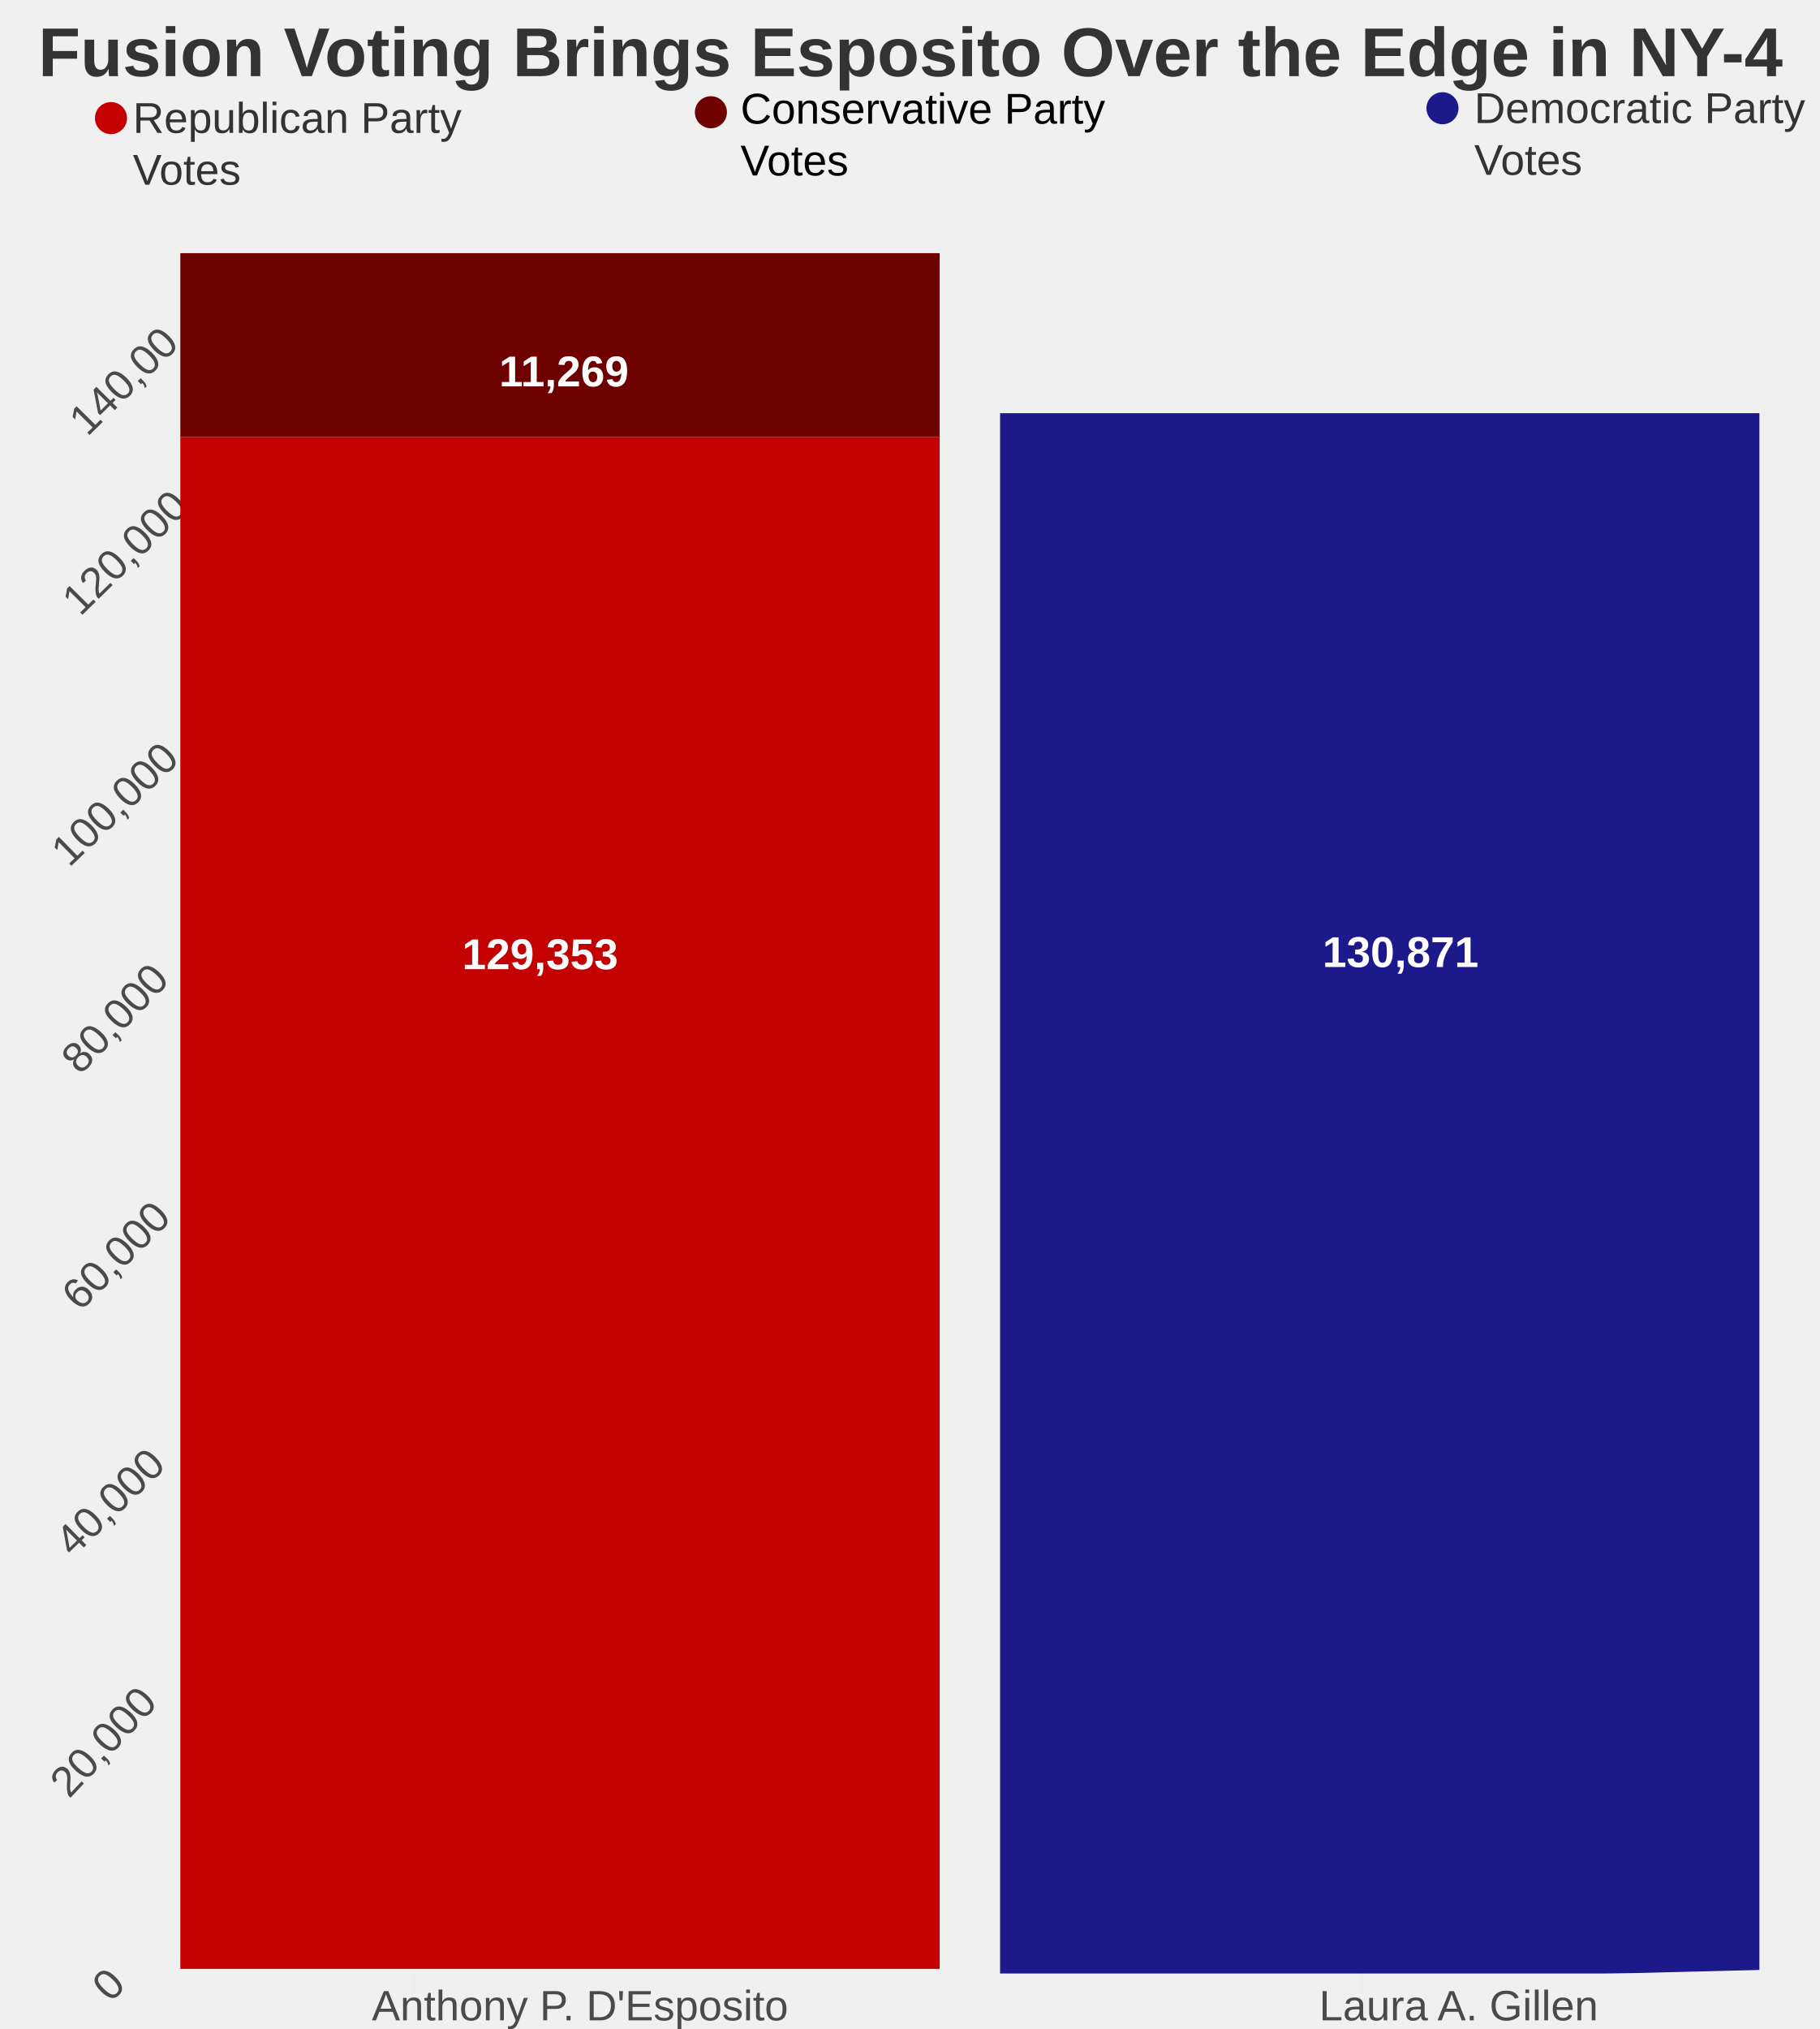
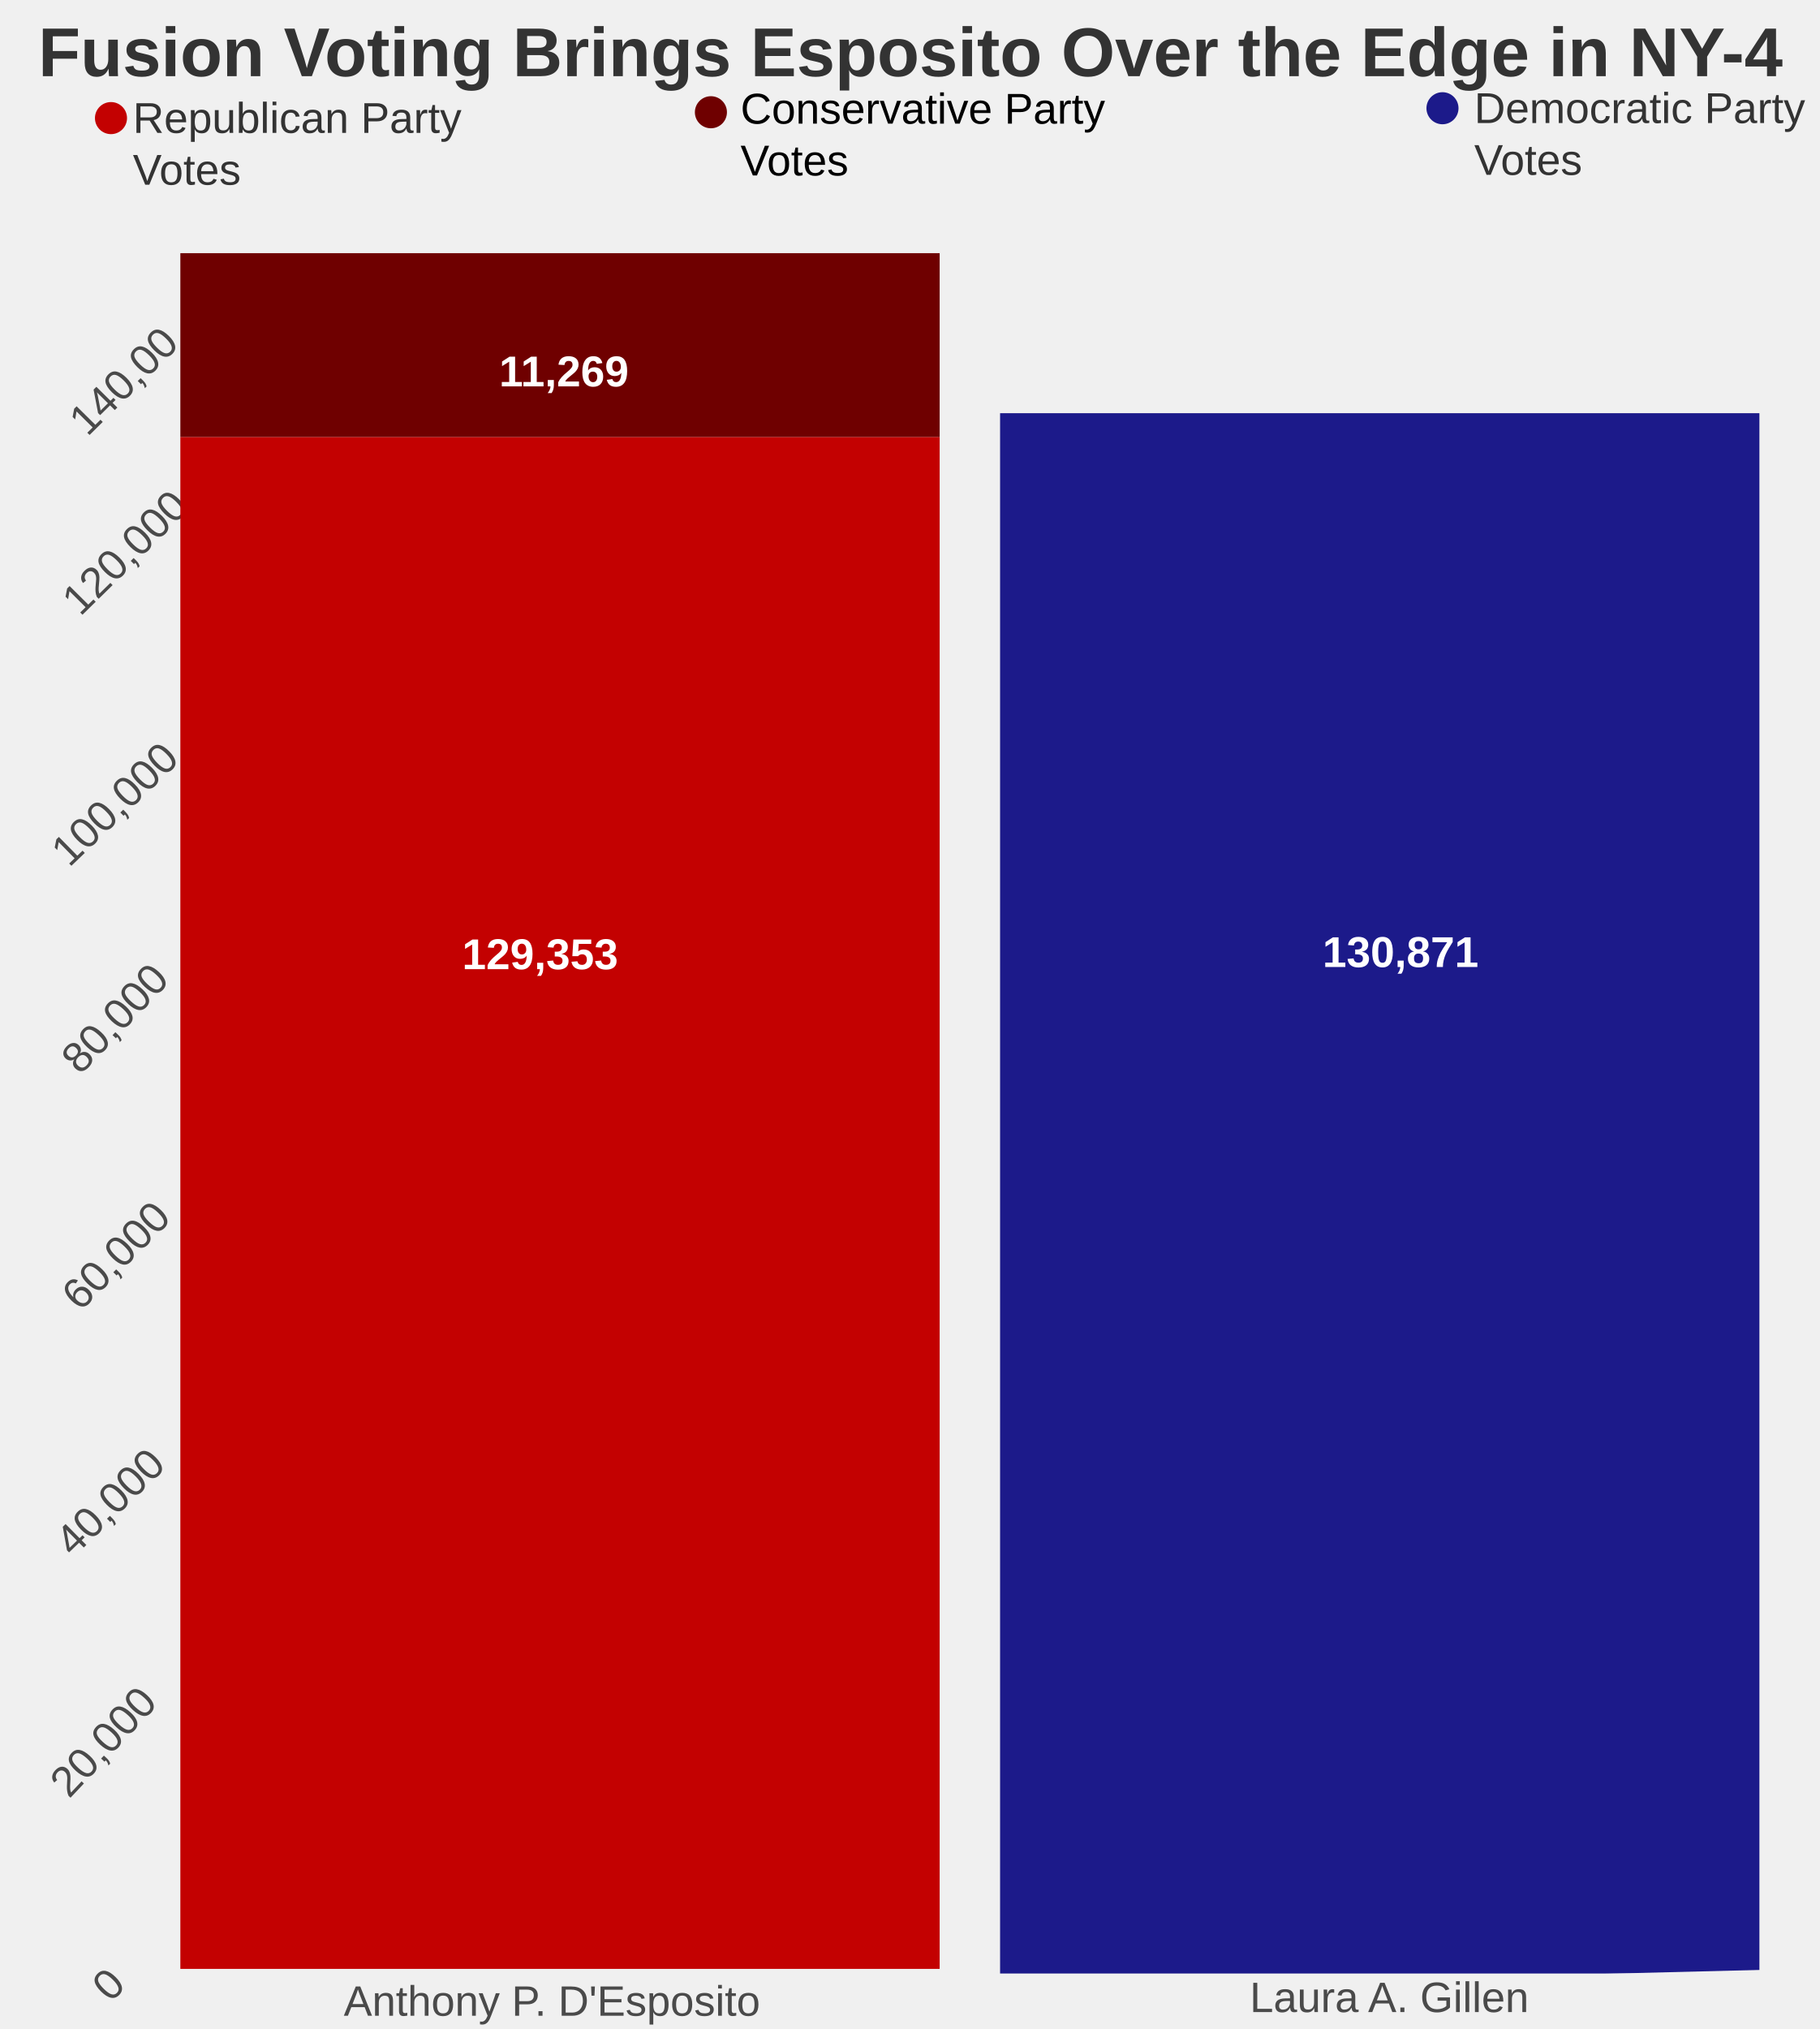
<svg xmlns="http://www.w3.org/2000/svg" id="CD-4-Graph" version="1.1" viewBox="0 0 590.1 658">
  <defs>
    <style>
-       .cls-1 {
-         font-size: 13.9px;
-       }
- 
-       .cls-1, .cls-2, .cls-3, .cls-4, .cls-5, .cls-6, .cls-7, .cls-8, .cls-9, .cls-10, .cls-11, .cls-12, .cls-13, .cls-14, .cls-15, .cls-16, .cls-17 {
-         isolation: isolate;
-       }
- 
-       .cls-1, .cls-2, .cls-3, .cls-10, .cls-11, .cls-12, .cls-13, .cls-15, .cls-16, .cls-17 {
-         font-family: ArialMT, Arial;
-       }
- 
-       .cls-1, .cls-2, .cls-3, .cls-10, .cls-12, .cls-13, .cls-16, .cls-17 {
-         fill: #4a4a4a;
-       }
- 
-       .cls-2 {
-         font-size: 13.9px;
-       }
- 
-       .cls-3 {
-         font-size: 13.8px;
-       }
- 
-       .cls-18, .cls-19, .cls-7, .cls-9, .cls-20 {
+       .cls-1, .cls-2, .cls-3, .cls-4, .cls-5 {
        fill: none;
      }

-       .cls-18, .cls-20 {
+       .cls-1, .cls-5 {
        stroke: #eee;
        stroke-width: 1.5px;
      }

-       .cls-4 {
+       .cls-6 {
        fill: #fff;
      }

-       .cls-4, .cls-5, .cls-6, .cls-7, .cls-9 {
+       .cls-6, .cls-7, .cls-8, .cls-3, .cls-9, .cls-10, .cls-4, .cls-11, .cls-12, .cls-13, .cls-14 {
+         isolation: isolate;
+       }
+ 
+       .cls-6, .cls-7, .cls-8, .cls-3, .cls-4 {
        font-family: Arial-BoldMT, Arial;
        font-weight: 700;
      }

-       .cls-4, .cls-6, .cls-7, .cls-9, .cls-11, .cls-15 {
+       .cls-6, .cls-8, .cls-3, .cls-4, .cls-11, .cls-14 {
        font-size: 14px;
      }

-       .cls-5 {
+       .cls-7 {
        font-size: 22.4px;
      }

-       .cls-5, .cls-15 {
+       .cls-7, .cls-14 {
        fill: #333;
      }

-       .cls-21 {
+       .cls-15 {
        clip-path: url(#clippath);
      }

-       .cls-19, .cls-8, .cls-22, .cls-23 {
+       .cls-2, .cls-9, .cls-16, .cls-17 {
        stroke-width: 0px;
      }

-       .cls-6, .cls-11 {
+       .cls-8, .cls-11 {
        fill: #000;
      }

-       .cls-7 {
+       .cls-3 {
        stroke: #1d0e7a;
      }

-       .cls-7, .cls-9 {
+       .cls-3, .cls-4 {
        stroke-width: 4.2px;
      }

-       .cls-8 {
+       .cls-9 {
        fill: #04027e;
        opacity: .9;
      }

+       .cls-16 {
+         fill: #c30101;
+       }
+ 
+       .cls-10 {
+         font-size: 13.8px;
+       }
+ 
+       .cls-10, .cls-11, .cls-12, .cls-14 {
+         font-family: ArialMT, Arial;
+       }
+ 
+       .cls-10, .cls-12 {
+         fill: #4a4a4a;
+       }
+ 
+       .cls-4 {
+         stroke: #430b2b;
+       }
+ 
+       .cls-18 {
+         clip-path: url(#clippath-1);
+       }
+ 
+       .cls-19 {
+         clip-path: url(#clippath-4);
+       }
+ 
+       .cls-20 {
+         clip-path: url(#clippath-3);
+       }
+ 
+       .cls-21 {
+         clip-path: url(#clippath-2);
+       }
+ 
      .cls-22 {
-         fill: #c30101;
-       }
- 
-       .cls-9 {
-         stroke: #430b2b;
-       }
- 
-       .cls-24 {
-         clip-path: url(#clippath-1);
-       }
- 
-       .cls-25 {
-         clip-path: url(#clippath-4);
-       }
- 
-       .cls-26 {
-         clip-path: url(#clippath-3);
-       }
- 
-       .cls-27 {
-         clip-path: url(#clippath-2);
-       }
- 
-       .cls-28 {
        clip-path: url(#clippath-5);
      }

-       .cls-10 {
-         font-size: 13.9px;
-       }
- 
-       .cls-23 {
+       .cls-17 {
        fill: #6f0000;
-       }
- 
-       .cls-20 {
-         stroke-linecap: square;
      }

      .cls-12 {
        font-size: 13.9px;
      }

-       .cls-13 {
-         font-size: 13.9px;
-       }
- 
-       .cls-16 {
-         font-size: 13.9px;
-       }
- 
-       .cls-17 {
-         font-size: 13.9px;
-       }
- 
-       .cls-29 {
+       .cls-5 {
+         stroke-linecap: square;
+       }
+ 
+       .cls-23 {
        opacity: 0;
      }
    </style>
    <clipPath id="clippath">
-       <polyline class="cls-19" points="-83.1 655.2 -33.4 40.6 634.2 23.8 584.5 638.5" />
+       <polyline class="cls-2" points="-83.1 655.2 -33.4 40.6 634.2 23.8 584.5 638.5" />
    </clipPath>
    <clipPath id="clippath-1">
-       <polyline class="cls-19" points="-83.1 655.2 -33.4 40.6 634.2 23.8 584.5 638.5" />
+       <polyline class="cls-2" points="-83.1 655.2 -33.4 40.6 634.2 23.8 584.5 638.5" />
    </clipPath>
    <clipPath id="clippath-2">
-       <polyline class="cls-19" points="-83.1 655.2 -33.4 40.6 634.2 23.8 584.5 638.5" />
+       <polyline class="cls-2" points="-83.1 655.2 -33.4 40.6 634.2 23.8 584.5 638.5" />
    </clipPath>
    <clipPath id="clippath-3">
-       <polyline class="cls-19" points="-96 655.6 -46.3 41 621.3 24.2 571.6 638.8" />
+       <polyline class="cls-2" points="-96 655.6 -46.3 41 621.3 24.2 571.6 638.8" />
    </clipPath>
    <clipPath id="clippath-4">
-       <polyline class="cls-19" points="-96 655.6 -46.3 41 621.3 24.2 571.6 638.8" />
+       <polyline class="cls-2" points="-96 655.6 -46.3 41 621.3 24.2 571.6 638.8" />
    </clipPath>
    <clipPath id="clippath-5">
-       <polyline class="cls-19" points="-96 655.6 -46.3 41 621.3 24.2 571.6 638.8" />
+       <polyline class="cls-2" points="-96 655.6 -46.3 41 621.3 24.2 571.6 638.8" />
    </clipPath>
  </defs>
  <g id="_CD-4-Group_" data-name=" CD-4-Group ">
    <g>
-       <path class="cls-20" d="M-40.5,125.8" />
-       <path class="cls-20" d="M-40.5,656.3" />
+       <path class="cls-5" d="M-40.5,125.8" />
+       <path class="cls-5" d="M-40.5,656.3" />
      <g>
-         <g class="cls-14">
-           <g class="cls-14">
-             <g class="cls-14">
-               <g class="cls-14">
-                 <g class="cls-14">
-                   <g class="cls-14">
-                     <text class="cls-16" transform="translate(35.8 649.6) rotate(-44.6) skewX(.7)">
-                       <tspan x="0" y="0">0</tspan>
-                     </text>
+         <g class="cls-13">
+           <g class="cls-13">
+             <g class="cls-13">
+               <g class="cls-13">
+                 <g class="cls-13">
+                   <g class="cls-13">
+                     <g class="cls-13">
+                       <text class="cls-12" transform="translate(35.8 649.6) rotate(-44.6) skewX(.7)">
+                         <tspan x="0" y="0">0</tspan>
+                       </text>
+                     </g>
                  </g>
                </g>
              </g>
            </g>
          </g>
        </g>
        <g>
-           <path class="cls-18" d="M18.2,351.2" />
-           <path class="cls-18" d="M-32,366.9" />
-           <g class="cls-14">
-             <g class="cls-14">
-               <g class="cls-14">
-                 <g class="cls-14">
-                   <g class="cls-14">
-                     <g class="cls-14">
-                       <text class="cls-12" transform="translate(26 348.8) rotate(-46.2) skewX(.7)">
-                         <tspan x="0" y="0">80,000</tspan>
-                       </text>
+           <path class="cls-1" d="M18.2,351.2" />
+           <path class="cls-1" d="M-32,366.9" />
+           <g class="cls-13">
+             <g class="cls-13">
+               <g class="cls-13">
+                 <g class="cls-13">
+                   <g class="cls-13">
+                     <g class="cls-13">
+                       <g class="cls-13">
+                         <text class="cls-12" transform="translate(26 348.8) rotate(-46.2) skewX(.7)">
+                           <tspan x="0" y="0">80,000</tspan>
+                         </text>
+                       </g>
                    </g>
                  </g>
                </g>
              </g>
            </g>
          </g>
        </g>
        <g>
-           <path class="cls-18" d="M18.2,423.6" />
-           <path class="cls-18" d="M-32,439.4" />
-           <g class="cls-14">
-             <g class="cls-14">
-               <g class="cls-14">
-                 <g class="cls-14">
-                   <g class="cls-14">
-                     <g class="cls-14">
-                       <text class="cls-13" transform="translate(26 425.5) rotate(-45.1) skewX(.7)">
-                         <tspan x="0" y="0">60,000</tspan>
-                       </text>
+           <path class="cls-1" d="M18.2,423.6" />
+           <path class="cls-1" d="M-32,439.4" />
+           <g class="cls-13">
+             <g class="cls-13">
+               <g class="cls-13">
+                 <g class="cls-13">
+                   <g class="cls-13">
+                     <g class="cls-13">
+                       <g class="cls-13">
+                         <text class="cls-12" transform="translate(26 425.5) rotate(-45.1) skewX(.7)">
+                           <tspan x="0" y="0">60,000</tspan>
+                         </text>
+                       </g>
                    </g>
                  </g>
                </g>
              </g>
            </g>
          </g>
        </g>
        <g>
-           <path class="cls-18" d="M18.2,495.9" />
-           <path class="cls-18" d="M-32,511.7" />
-           <g class="cls-14">
-             <g class="cls-14">
-               <g class="cls-14">
-                 <g class="cls-14">
-                   <g class="cls-14">
-                     <g class="cls-14">
-                       <text class="cls-2" transform="translate(23.7 505.2) rotate(-44) skewX(.7)">
-                         <tspan x="0" y="0">40,000</tspan>
-                       </text>
+           <path class="cls-1" d="M18.2,495.9" />
+           <path class="cls-1" d="M-32,511.7" />
+           <g class="cls-13">
+             <g class="cls-13">
+               <g class="cls-13">
+                 <g class="cls-13">
+                   <g class="cls-13">
+                     <g class="cls-13">
+                       <g class="cls-13">
+                         <text class="cls-12" transform="translate(23.7 505.2) rotate(-44) skewX(.7)">
+                           <tspan x="0" y="0">40,000</tspan>
+                         </text>
+                       </g>
                    </g>
                  </g>
                </g>
              </g>
            </g>
          </g>
        </g>
        <g>
-           <path class="cls-18" d="M18.2,568.2" />
-           <path class="cls-18" d="M-32,584" />
-           <g class="cls-14">
-             <g class="cls-14">
-               <g class="cls-14">
-                 <g class="cls-14">
-                   <g class="cls-14">
-                     <g class="cls-14">
-                       <text class="cls-10" transform="translate(22.4 583.5) rotate(-46.7) skewX(.7)">
-                         <tspan x="0" y="0">20,000</tspan>
-                       </text>
-                     </g>
-                   </g>
-                 </g>
-               </g>
-             </g>
-           </g>
-         </g>
-         <path class="cls-18" d="M-32,656.3" />
+           <path class="cls-1" d="M18.2,568.2" />
+           <path class="cls-1" d="M-32,584" />
+           <g class="cls-13">
+             <g class="cls-13">
+               <g class="cls-13">
+                 <g class="cls-13">
+                   <g class="cls-13">
+                     <g class="cls-13">
+                       <g class="cls-13">
+                         <text class="cls-12" transform="translate(22.4 583.5) rotate(-46.7) skewX(.7)">
+                           <tspan x="0" y="0">20,000</tspan>
+                         </text>
+                       </g>
+                     </g>
+                   </g>
+                 </g>
+               </g>
+             </g>
+           </g>
+         </g>
+         <path class="cls-1" d="M-32,656.3" />
        <g>
-           <path class="cls-18" d="M18.2,134.1" />
-           <path class="cls-18" d="M-32,149.9" />
-           <g class="cls-14">
-             <g class="cls-14">
-               <g class="cls-14">
-                 <g class="cls-14">
-                   <g class="cls-14">
-                     <g class="cls-14">
-                       <text class="cls-16" transform="translate(28.3 141.8) rotate(-44.6) skewX(.7)">
-                         <tspan x="0" y="0">140,00</tspan>
-                       </text>
+           <path class="cls-1" d="M18.2,134.1" />
+           <path class="cls-1" d="M-32,149.9" />
+           <g class="cls-13">
+             <g class="cls-13">
+               <g class="cls-13">
+                 <g class="cls-13">
+                   <g class="cls-13">
+                     <g class="cls-13">
+                       <g class="cls-13">
+                         <text class="cls-12" transform="translate(28.3 141.8) rotate(-44.6) skewX(.7)">
+                           <tspan x="0" y="0">140,00</tspan>
+                         </text>
+                       </g>
                    </g>
                  </g>
                </g>
              </g>
            </g>
          </g>
        </g>
        <g>
-           <path class="cls-18" d="M18.2,206.6" />
-           <path class="cls-18" d="M-32,222.3" />
-           <g class="cls-14">
-             <g class="cls-14">
-               <g class="cls-14">
-                 <g class="cls-14">
-                   <g class="cls-14">
-                     <g class="cls-14">
-                       <text class="cls-17" transform="translate(26 200.1) rotate(-44.5) skewX(.7)">
-                         <tspan x="0" y="0">120,000</tspan>
-                       </text>
+           <path class="cls-1" d="M18.2,206.6" />
+           <path class="cls-1" d="M-32,222.3" />
+           <g class="cls-13">
+             <g class="cls-13">
+               <g class="cls-13">
+                 <g class="cls-13">
+                   <g class="cls-13">
+                     <g class="cls-13">
+                       <g class="cls-13">
+                         <text class="cls-12" transform="translate(26 200.1) rotate(-44.5) skewX(.7)">
+                           <tspan x="0" y="0">120,000</tspan>
+                         </text>
+                       </g>
                    </g>
                  </g>
                </g>
              </g>
            </g>
          </g>
        </g>
        <g>
-           <path class="cls-18" d="M18.2,278.9" />
-           <path class="cls-18" d="M-32,294.6" />
-           <g class="cls-14">
-             <g class="cls-14">
-               <g class="cls-14">
-                 <g class="cls-14">
-                   <g class="cls-14">
-                     <g class="cls-14">
-                       <text class="cls-1" transform="translate(22.4 281.5) rotate(-43.8) skewX(.7)">
-                         <tspan x="0" y="0">100,000</tspan>
-                       </text>
+           <path class="cls-1" d="M18.2,278.9" />
+           <path class="cls-1" d="M-32,294.6" />
+           <g class="cls-13">
+             <g class="cls-13">
+               <g class="cls-13">
+                 <g class="cls-13">
+                   <g class="cls-13">
+                     <g class="cls-13">
+                       <g class="cls-13">
+                         <text class="cls-12" transform="translate(22.4 281.5) rotate(-43.8) skewX(.7)">
+                           <tspan x="0" y="0">100,000</tspan>
+                         </text>
+                       </g>
                    </g>
                  </g>
                </g>
              </g>
            </g>
          </g>
        </g>
      </g>
    </g>
    <g>
      <g>
-         <line class="cls-18" x1="441.6" y1="639.1" x2="441.6" y2="646" />
-         <g class="cls-14">
-           <g class="cls-14">
-             <g class="cls-14">
-               <g class="cls-14">
-                 <g class="cls-14">
-                   <g class="cls-14">
-                     <text class="cls-3" transform="translate(427.9 655.2) scale(1 1)">
-                       <tspan x="0" y="0">Laura A. Gillen</tspan>
-                     </text>
+         <path class="cls-1" d="M441.6,639.1" />
+         <g class="cls-13">
+           <g class="cls-13">
+             <g class="cls-13">
+               <g class="cls-13">
+                 <g class="cls-13">
+                   <g class="cls-13">
+                     <g class="cls-13">
+                       <text class="cls-10" transform="translate(405.4 652.5)">
+                         <tspan x="0" y="0">Laura A. Gillen</tspan>
+                       </text>
+                     </g>
                  </g>
                </g>
              </g>
            </g>
          </g>
        </g>
      </g>
      <g>
-         <line class="cls-18" x1="134.4" y1="639.1" x2="134.4" y2="646" />
-         <g class="cls-14">
-           <g class="cls-14">
-             <g class="cls-14">
-               <g class="cls-14">
-                 <g class="cls-14">
-                   <g class="cls-14">
-                     <text class="cls-3" transform="translate(120.6 655.2) scale(1 1)">
-                       <tspan x="0" y="0">Anthony P. D'Esposito</tspan>
-                     </text>
+         <path class="cls-1" d="M134.4,646" />
+         <path class="cls-1" d="M134.4,639.1" />
+         <g class="cls-13">
+           <g class="cls-13">
+             <g class="cls-13">
+               <g class="cls-13">
+                 <g class="cls-13">
+                   <g class="cls-13">
+                     <g class="cls-13">
+                       <text class="cls-10" transform="translate(111.5 653.7)">
+                         <tspan x="0" y="0">Anthony P. D'Esposito</tspan>
+                       </text>
+                     </g>
                  </g>
                </g>
              </g>
            </g>
          </g>
        </g>
      </g>
    </g>
  </g>
  <g id="Cd-4-data-points">
+     <g class="cls-15">
+       <path id="point-0-1" class="cls-9" d="M324.4,640h0V134h246.3v506" />
+     </g>
+     <g class="cls-18">
+       <path id="point-1-0" class="cls-16" d="M58.5,638.5V141.7h246.3v496.8" />
+     </g>
    <g class="cls-21">
-       <path id="point-0-1" class="cls-8" d="M324.4,640V134h246.3v506h-246.3Z" />
-     </g>
-     <g class="cls-24">
-       <path id="point-1-0" class="cls-22" d="M58.5,638.5V141.7h246.3v496.8H58.5Z" />
-     </g>
-     <g class="cls-27">
-       <path id="point-2-0" class="cls-23" d="M304.8,141.7H58.5v-59.6h246.3" />
+       <path id="point-2-0" class="cls-17" d="M304.8,141.7H58.5v-59.6h246.3" />
    </g>
  </g>
  <g id="CD-4-data-point-labels">
-     <g class="cls-26">
+     <g class="cls-20">
      <g>
-         <g class="cls-29" pointer-events="none">
-           <g class="cls-14">
-             <g class="cls-14">
-               <g class="cls-14">
-                 <g class="cls-14">
-                   <g class="cls-14">
-                     <g class="cls-14">
-                       <text class="cls-6" transform="translate(114.4 110.7) rotate(-90)">
-                         <tspan x="0" y="0">0</tspan>
-                       </text>
-                     </g>
-                   </g>
-                 </g>
-               </g>
-             </g>
-             <g class="cls-14">
-               <g class="cls-14">
-                 <g class="cls-14">
-                   <g class="cls-14">
-                     <g class="cls-14">
-                       <text class="cls-9" transform="translate(114.4 110.7) rotate(-90)">
-                         <tspan x="0" y="0">0</tspan>
-                       </text>
-                     </g>
-                   </g>
-                 </g>
-               </g>
-             </g>
-           </g>
-           <g class="cls-14">
-             <g class="cls-14">
-               <g class="cls-14">
-                 <g class="cls-14">
-                   <g class="cls-14">
-                     <g class="cls-14">
-                       <text class="cls-4" transform="translate(114.4 110.7) rotate(-90)">
-                         <tspan x="0" y="0">0</tspan>
-                       </text>
+         <g class="cls-23" pointer-events="none">
+           <g class="cls-13">
+             <g class="cls-13">
+               <g class="cls-13">
+                 <g class="cls-13">
+                   <g class="cls-13">
+                     <g class="cls-13">
+                       <g class="cls-13">
+                         <text class="cls-8" transform="translate(114.4 110.7) rotate(-90)">
+                           <tspan x="0" y="0">0</tspan>
+                         </text>
+                       </g>
+                     </g>
+                   </g>
+                 </g>
+               </g>
+             </g>
+             <g class="cls-13">
+               <g class="cls-13">
+                 <g class="cls-13">
+                   <g class="cls-13">
+                     <g class="cls-13">
+                       <g class="cls-13">
+                         <text class="cls-4" transform="translate(114.4 110.7) rotate(-90)">
+                           <tspan x="0" y="0">0</tspan>
+                         </text>
+                       </g>
+                     </g>
+                   </g>
+                 </g>
+               </g>
+             </g>
+           </g>
+           <g class="cls-13">
+             <g class="cls-13">
+               <g class="cls-13">
+                 <g class="cls-13">
+                   <g class="cls-13">
+                     <g class="cls-13">
+                       <g class="cls-13">
+                         <text class="cls-6" transform="translate(114.4 110.7) rotate(-90)">
+                           <tspan x="0" y="0">0</tspan>
+                         </text>
+                       </g>
                    </g>
                  </g>
                </g>
              </g>
            </g>
          </g>
        </g>
        <g pointer-events="none">
-           <g class="cls-14">
-             <g class="cls-14">
-               <g class="cls-14">
-                 <g class="cls-14">
-                   <g class="cls-14">
-                     <g class="cls-14">
-                       <text class="cls-4" transform="translate(429 313.6)">
-                         <tspan x="0" y="0">130,871</tspan>
-                       </text>
-                     </g>
-                   </g>
-                 </g>
-               </g>
-             </g>
-           </g>
-         </g>
-       </g>
-     </g>
-     <g class="cls-25">
+           <g class="cls-13">
+             <g class="cls-13">
+               <g class="cls-13">
+                 <g class="cls-13">
+                   <g class="cls-13">
+                     <g class="cls-13">
+                       <g class="cls-13">
+                         <text class="cls-6" transform="translate(429 313.6)">
+                           <tspan x="0" y="0">130,871</tspan>
+                         </text>
+                       </g>
+                     </g>
+                   </g>
+                 </g>
+               </g>
+             </g>
+           </g>
+         </g>
+       </g>
+     </g>
+     <g class="cls-19">
      <g>
        <g pointer-events="none">
-           <g class="cls-14">
-             <g class="cls-14">
-               <g class="cls-14">
-                 <g class="cls-14">
-                   <g class="cls-14">
-                     <g class="cls-14">
-                       <text class="cls-4" transform="translate(149.9 314.3)">
-                         <tspan x="0" y="0">129,353</tspan>
-                       </text>
-                     </g>
-                   </g>
-                 </g>
-               </g>
-             </g>
-           </g>
-         </g>
-         <g class="cls-29" pointer-events="none">
-           <g class="cls-14">
-             <g class="cls-14">
-               <g class="cls-14">
-                 <g class="cls-14">
-                   <g class="cls-14">
-                     <g class="cls-14">
-                       <text class="cls-6" transform="translate(422.2 148.2) rotate(-90)">
-                         <tspan x="0" y="0">0</tspan>
-                       </text>
-                     </g>
-                   </g>
-                 </g>
-               </g>
-             </g>
-             <g class="cls-14">
-               <g class="cls-14">
-                 <g class="cls-14">
-                   <g class="cls-14">
-                     <g class="cls-14">
-                       <text class="cls-7" transform="translate(422.2 148.2) rotate(-90)">
-                         <tspan x="0" y="0">0</tspan>
-                       </text>
-                     </g>
-                   </g>
-                 </g>
-               </g>
-             </g>
-           </g>
-           <g class="cls-14">
-             <g class="cls-14">
-               <g class="cls-14">
-                 <g class="cls-14">
-                   <g class="cls-14">
-                     <g class="cls-14">
-                       <text class="cls-4" transform="translate(422.2 148.2) rotate(-90)">
-                         <tspan x="0" y="0">0</tspan>
-                       </text>
-                     </g>
-                   </g>
-                 </g>
-               </g>
-             </g>
-           </g>
-         </g>
-       </g>
-     </g>
-     <g class="cls-28">
+           <g class="cls-13">
+             <g class="cls-13">
+               <g class="cls-13">
+                 <g class="cls-13">
+                   <g class="cls-13">
+                     <g class="cls-13">
+                       <g class="cls-13">
+                         <text class="cls-6" transform="translate(149.9 314.3)">
+                           <tspan x="0" y="0">129,353</tspan>
+                         </text>
+                       </g>
+                     </g>
+                   </g>
+                 </g>
+               </g>
+             </g>
+           </g>
+         </g>
+         <g class="cls-23" pointer-events="none">
+           <g class="cls-13">
+             <g class="cls-13">
+               <g class="cls-13">
+                 <g class="cls-13">
+                   <g class="cls-13">
+                     <g class="cls-13">
+                       <g class="cls-13">
+                         <text class="cls-8" transform="translate(422.2 148.2) rotate(-90)">
+                           <tspan x="0" y="0">0</tspan>
+                         </text>
+                       </g>
+                     </g>
+                   </g>
+                 </g>
+               </g>
+             </g>
+             <g class="cls-13">
+               <g class="cls-13">
+                 <g class="cls-13">
+                   <g class="cls-13">
+                     <g class="cls-13">
+                       <g class="cls-13">
+                         <text class="cls-3" transform="translate(422.2 148.2) rotate(-90)">
+                           <tspan x="0" y="0">0</tspan>
+                         </text>
+                       </g>
+                     </g>
+                   </g>
+                 </g>
+               </g>
+             </g>
+           </g>
+           <g class="cls-13">
+             <g class="cls-13">
+               <g class="cls-13">
+                 <g class="cls-13">
+                   <g class="cls-13">
+                     <g class="cls-13">
+                       <g class="cls-13">
+                         <text class="cls-6" transform="translate(422.2 148.2) rotate(-90)">
+                           <tspan x="0" y="0">0</tspan>
+                         </text>
+                       </g>
+                     </g>
+                   </g>
+                 </g>
+               </g>
+             </g>
+           </g>
+         </g>
+       </g>
+     </g>
+     <g class="cls-22">
      <g>
        <g pointer-events="none">
-           <g class="cls-14">
-             <g class="cls-14">
-               <g class="cls-14">
-                 <g class="cls-14">
-                   <g class="cls-14">
-                     <g class="cls-14">
-                       <text class="cls-4" transform="translate(161.9 125.3)">
-                         <tspan x="0" y="0">11,269</tspan>
-                       </text>
-                     </g>
-                   </g>
-                 </g>
-               </g>
-             </g>
-           </g>
-         </g>
-         <g class="cls-29" pointer-events="none">
-           <g class="cls-14">
-             <g class="cls-14">
-               <g class="cls-14">
-                 <g class="cls-14">
-                   <g class="cls-14">
-                     <g class="cls-14">
-                       <text class="cls-6" transform="translate(422.2 148.2) rotate(-90)">
-                         <tspan x="0" y="0">0</tspan>
-                       </text>
-                     </g>
-                   </g>
-                 </g>
-               </g>
-             </g>
-             <g class="cls-14">
-               <g class="cls-14">
-                 <g class="cls-14">
-                   <g class="cls-14">
-                     <g class="cls-14">
-                       <text class="cls-7" transform="translate(425.9 165.9) rotate(-90)">
-                         <tspan x="0" y="0">0</tspan>
-                       </text>
-                     </g>
-                   </g>
-                 </g>
-               </g>
-             </g>
-           </g>
-           <g class="cls-14">
-             <g class="cls-14">
-               <g class="cls-14">
-                 <g class="cls-14">
-                   <g class="cls-14">
-                     <g class="cls-14">
-                       <text class="cls-4" transform="translate(425.9 165.9) rotate(-90)">
-                         <tspan x="0" y="0">0</tspan>
-                       </text>
+           <g class="cls-13">
+             <g class="cls-13">
+               <g class="cls-13">
+                 <g class="cls-13">
+                   <g class="cls-13">
+                     <g class="cls-13">
+                       <g class="cls-13">
+                         <text class="cls-6" transform="translate(161.9 125.3)">
+                           <tspan x="0" y="0">11,269</tspan>
+                         </text>
+                       </g>
+                     </g>
+                   </g>
+                 </g>
+               </g>
+             </g>
+           </g>
+         </g>
+         <g class="cls-23" pointer-events="none">
+           <g class="cls-13">
+             <g class="cls-13">
+               <g class="cls-13">
+                 <g class="cls-13">
+                   <g class="cls-13">
+                     <g class="cls-13">
+                       <g class="cls-13">
+                         <text class="cls-8" transform="translate(422.2 148.2) rotate(-90)">
+                           <tspan x="0" y="0">0</tspan>
+                         </text>
+                       </g>
+                     </g>
+                   </g>
+                 </g>
+               </g>
+             </g>
+             <g class="cls-13">
+               <g class="cls-13">
+                 <g class="cls-13">
+                   <g class="cls-13">
+                     <g class="cls-13">
+                       <g class="cls-13">
+                         <text class="cls-3" transform="translate(425.9 165.9) rotate(-90)">
+                           <tspan x="0" y="0">0</tspan>
+                         </text>
+                       </g>
+                     </g>
+                   </g>
+                 </g>
+               </g>
+             </g>
+           </g>
+           <g class="cls-13">
+             <g class="cls-13">
+               <g class="cls-13">
+                 <g class="cls-13">
+                   <g class="cls-13">
+                     <g class="cls-13">
+                       <g class="cls-13">
+                         <text class="cls-6" transform="translate(425.9 165.9) rotate(-90)">
+                           <tspan x="0" y="0">0</tspan>
+                         </text>
+                       </g>
                    </g>
                  </g>
                </g>
              </g>
            </g>
          </g>
        </g>
      </g>
    </g>
  </g>
-   <g id="_CD-4-Group_-2" data-name=" CD-4-Group -2" class="cls-14">
-     <g class="cls-14">
-       <g class="cls-14">
-         <g class="cls-14">
-           <g class="cls-14">
-             <g class="cls-14">
-               <text class="cls-5" transform="translate(12.4 24.7)">
-                 <tspan x="0" y="0">Fusion Voting Brings Esposito Over the Edge in NY-4</tspan>
-               </text>
+   <g id="_CD-4-Group_-2" data-name=" CD-4-Group -2" class="cls-13">
+     <g class="cls-13">
+       <g class="cls-13">
+         <g class="cls-13">
+           <g class="cls-13">
+             <g class="cls-13">
+               <g class="cls-13">
+                 <text class="cls-7" transform="translate(12.4 24.7)">
+                   <tspan x="0" y="0">Fusion Voting Brings Esposito Over the Edge in NY-4</tspan>
+                 </text>
+               </g>
            </g>
          </g>
        </g>
      </g>
    </g>
  </g>
-   <circle id="_CD-4-Path_" data-name=" CD-4-Path " class="cls-22" cx="36" cy="38.3" r="5.2" />
-   <circle id="_CD-4-Path_-2" data-name=" CD-4-Path -2" class="cls-8" cx="467.9" cy="35.1" r="5.2" />
-   <g id="_CD-4-Group_-3" data-name=" CD-4-Group -3" class="cls-14">
-     <g class="cls-14">
-       <g class="cls-14">
-         <g class="cls-14">
-           <g class="cls-14">
-             <g class="cls-14">
-               <text class="cls-15" transform="translate(43.1 43.1)">
-                 <tspan x="0" y="0">Republican Party</tspan>
-               </text>
-             </g>
-             <g class="cls-14">
-               <text class="cls-15" transform="translate(43.1 59.9)">
-                 <tspan x="0" y="0">Votes</tspan>
-               </text>
+   <circle id="_CD-4-Path_" data-name=" CD-4-Path " class="cls-16" cx="36" cy="38.3" r="5.2" />
+   <circle id="_CD-4-Path_-2" data-name=" CD-4-Path -2" class="cls-9" cx="467.9" cy="35.1" r="5.2" />
+   <g id="_CD-4-Group_-3" data-name=" CD-4-Group -3" class="cls-13">
+     <g class="cls-13">
+       <g class="cls-13">
+         <g class="cls-13">
+           <g class="cls-13">
+             <g class="cls-13">
+               <g class="cls-13">
+                 <text class="cls-14" transform="translate(43.1 43.1)">
+                   <tspan x="0" y="0">Republican Party</tspan>
+                 </text>
+               </g>
+             </g>
+             <g class="cls-13">
+               <g class="cls-13">
+                 <text class="cls-14" transform="translate(43.1 59.9)">
+                   <tspan x="0" y="0">Votes</tspan>
+                 </text>
+               </g>
            </g>
          </g>
        </g>
      </g>
    </g>
  </g>
-   <g id="_CD-4-Group_-4" data-name=" CD-4-Group -4" class="cls-14">
-     <g class="cls-14">
-       <g class="cls-14">
-         <g class="cls-14">
-           <g class="cls-14">
-             <g class="cls-14">
-               <text class="cls-15" transform="translate(478.2 39.9)">
-                 <tspan x="0" y="0">Democratic Party</tspan>
-               </text>
-             </g>
-             <g class="cls-14">
-               <text class="cls-15" transform="translate(478.2 56.7)">
-                 <tspan x="0" y="0">Votes</tspan>
-               </text>
+   <g id="_CD-4-Group_-4" data-name=" CD-4-Group -4" class="cls-13">
+     <g class="cls-13">
+       <g class="cls-13">
+         <g class="cls-13">
+           <g class="cls-13">
+             <g class="cls-13">
+               <g class="cls-13">
+                 <text class="cls-14" transform="translate(478.2 39.9)">
+                   <tspan x="0" y="0">Democratic Party</tspan>
+                 </text>
+               </g>
+             </g>
+             <g class="cls-13">
+               <g class="cls-13">
+                 <text class="cls-14" transform="translate(478.2 56.7)">
+                   <tspan x="0" y="0">Votes</tspan>
+                 </text>
+               </g>
            </g>
          </g>
        </g>
      </g>
    </g>
  </g>
-   <circle id="_CD-4-Path_-3" data-name=" CD-4-Path -3" class="cls-23" cx="230.6" cy="36.4" r="5.2" />
-   <g id="_CD-4-Group_-5" data-name=" CD-4-Group -5" class="cls-14">
-     <g class="cls-14">
-       <g class="cls-14">
-         <text class="cls-11" transform="translate(240.2 40.1)">
-           <tspan x="0" y="0">Conservative Party</tspan>
-         </text>
-       </g>
-       <g class="cls-14">
-         <text class="cls-11" transform="translate(240.2 56.9)">
-           <tspan x="0" y="0">Votes</tspan>
-         </text>
+   <circle id="_CD-4-Path_-3" data-name=" CD-4-Path -3" class="cls-17" cx="230.6" cy="36.4" r="5.2" />
+   <g id="_CD-4-Group_-5" data-name=" CD-4-Group -5" class="cls-13">
+     <g class="cls-13">
+       <g class="cls-13">
+         <g class="cls-13">
+           <text class="cls-11" transform="translate(240.2 40.1)">
+             <tspan x="0" y="0">Conservative Party</tspan>
+           </text>
+         </g>
+       </g>
+       <g class="cls-13">
+         <g class="cls-13">
+           <text class="cls-11" transform="translate(240.2 56.9)">
+             <tspan x="0" y="0">Votes</tspan>
+           </text>
+         </g>
      </g>
    </g>
  </g>
</svg>
